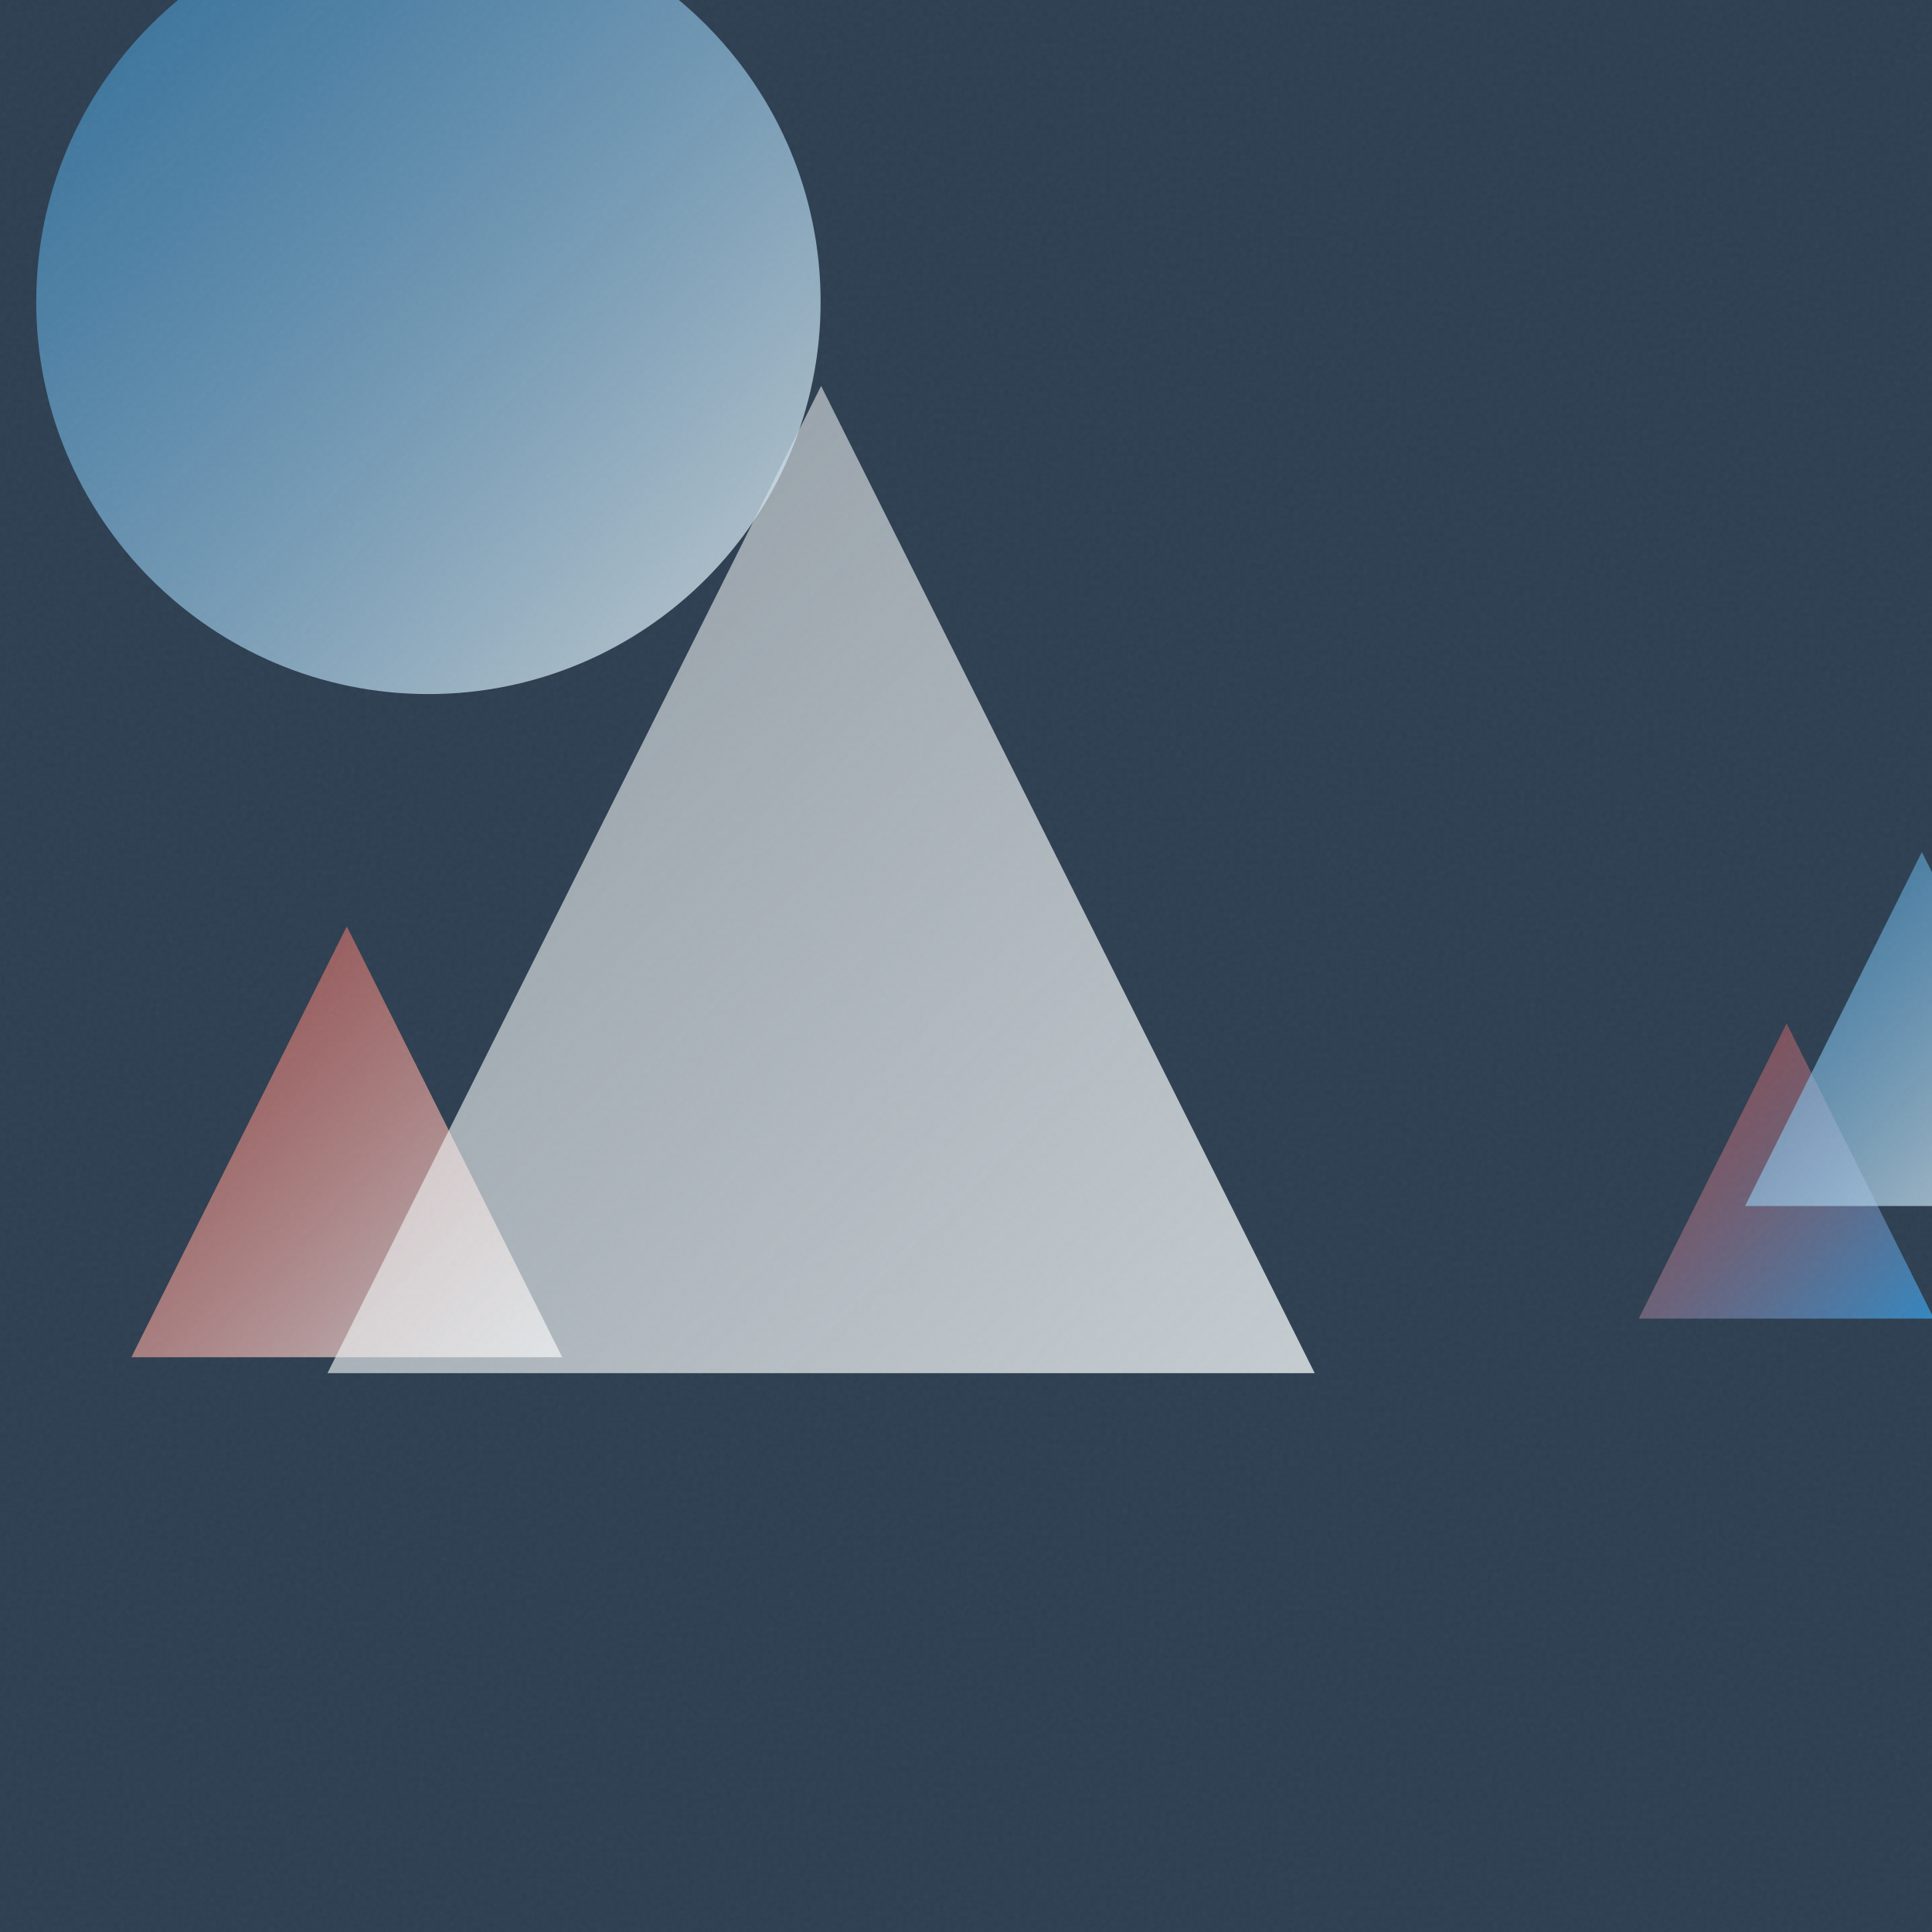
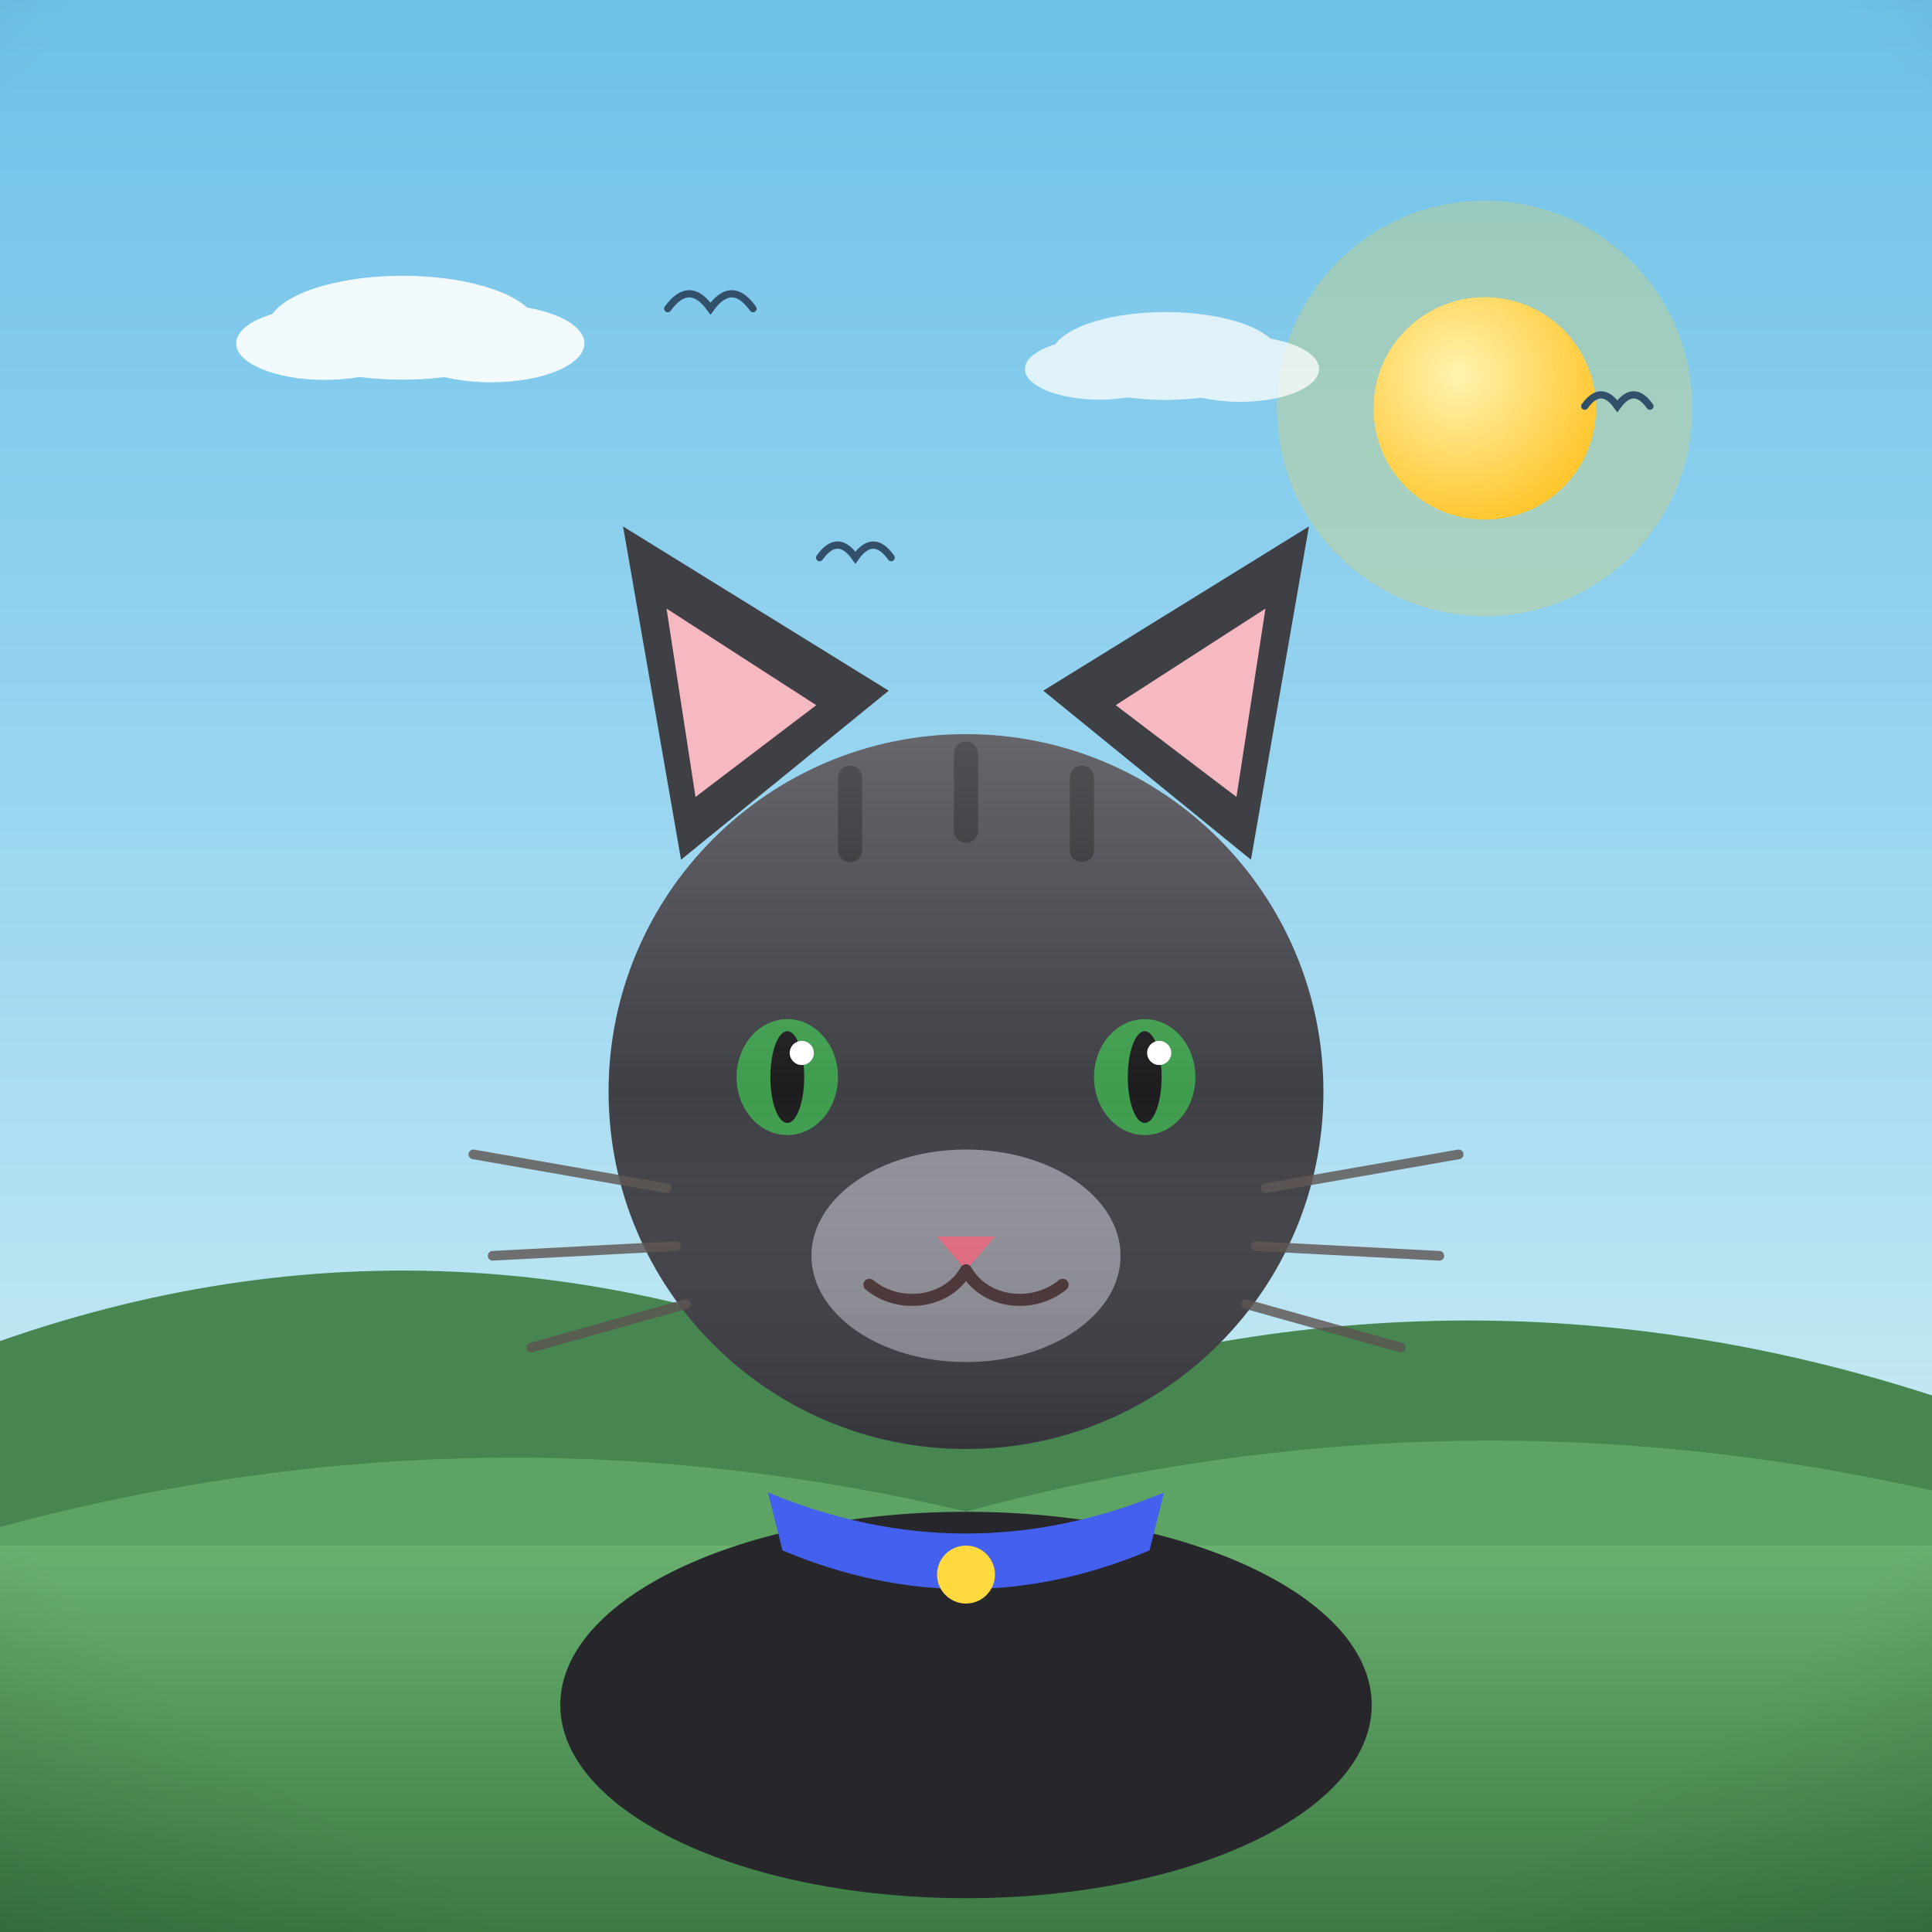
- <svg xmlns="http://www.w3.org/2000/svg" viewBox="0 0 400 400">
+ <svg xmlns="http://www.w3.org/2000/svg" viewBox="0 0 800 800">
  <defs>
-     <linearGradient id="g0" x1="339.3" y1="211.9" x2="400.4" y2="273.0" gradientUnits="userSpaceOnUse">
-       <stop offset="0" stop-color="#E74C3C" stop-opacity="0.5" />
-       <stop offset="1" stop-color="#3498DB" stop-opacity="0.8" />
+     <linearGradient id="sky" x1="0" y1="0" x2="0" y2="1">
+       <stop offset="0" stop-color="#6ec1e8" />
+       <stop offset="0.55" stop-color="#a8dcf2" />
+       <stop offset="1" stop-color="#eafaf1" />
    </linearGradient>
-     <linearGradient id="g1" x1="27.2" y1="191.8" x2="116.4" y2="281.0" gradientUnits="userSpaceOnUse">
-       <stop offset="0" stop-color="#E74C3C" stop-opacity="0.5" />
-       <stop offset="1" stop-color="#ECF0F1" stop-opacity="0.8" />
+     <radialGradient id="sunG" cx="0.38" cy="0.35" r="0.9">
+       <stop offset="0" stop-color="#fff3b0" />
+       <stop offset="1" stop-color="#ffb703" />
+     </radialGradient>
+     <linearGradient id="ground" x1="0" y1="0" x2="0" y2="1">
+       <stop offset="0" stop-color="#69b06f" />
+       <stop offset="1" stop-color="#3c7a44" />
    </linearGradient>
-     <linearGradient id="g2" x1="67.8" y1="79.9" x2="272.2" y2="284.3" gradientUnits="userSpaceOnUse">
-       <stop offset="0" stop-color="#ECF0F1" stop-opacity="0.5" />
-       <stop offset="1" stop-color="#ECF0F1" stop-opacity="0.8" />
+     <linearGradient id="sea" x1="0" y1="0" x2="0" y2="1">
+       <stop offset="0" stop-color="#3d9bc4" />
+       <stop offset="1" stop-color="#1668a0" />
    </linearGradient>
-     <linearGradient id="g3" x1="361.3" y1="176.4" x2="434.5" y2="249.7" gradientUnits="userSpaceOnUse">
-       <stop offset="0" stop-color="#3498DB" stop-opacity="0.5" />
-       <stop offset="1" stop-color="#ECF0F1" stop-opacity="0.8" />
+     <linearGradient id="shade" x1="0" y1="0" x2="0" y2="1">
+       <stop offset="0" stop-color="#ffffff" stop-opacity="0.20" />
+       <stop offset="0.5" stop-color="#ffffff" stop-opacity="0" />
+       <stop offset="1" stop-color="#000000" stop-opacity="0.16" />
    </linearGradient>
-     <linearGradient id="g4" x1="7.5" y1="-18.7" x2="169.9" y2="143.7" gradientUnits="userSpaceOnUse">
-       <stop offset="0" stop-color="#3498DB" stop-opacity="0.5" />
-       <stop offset="1" stop-color="#ECF0F1" stop-opacity="0.8" />
-     </linearGradient>
-     <filter id="n">
-       <feTurbulence type="fractalNoise" baseFrequency="0.9" numOctaves="2" stitchTiles="stitch" />
-       <feColorMatrix type="saturate" values="0" />
-     </filter>
+     <radialGradient id="vig" cx="0.5" cy="0.42" r="0.85">
+       <stop offset="0.72" stop-color="#000000" stop-opacity="0" />
+       <stop offset="1" stop-color="#000000" stop-opacity="0.20" />
+     </radialGradient>
  </defs>
-   <rect width="400" height="400" fill="#2C3E50" />
-   <path d="M 369.9 211.9 L 400.4 273.0 L 339.3 273.0 Z" fill="url(#g0)" />
-   <path d="M 71.8 191.8 L 116.4 281.0 L 27.2 281.0 Z" fill="url(#g1)" />
-   <path d="M 170.0 79.9 L 272.2 284.3 L 67.8 284.3 Z" fill="url(#g2)" />
-   <path d="M 397.9 176.4 L 434.5 249.7 L 361.3 249.7 Z" fill="url(#g3)" />
-   <circle cx="88.7" cy="62.5" r="81.2" fill="url(#g4)" />
-   <rect width="400" height="400" filter="url(#n)" opacity="0.05" />
+   <rect width="800" height="800" fill="url(#sky)" />
+   <circle cx="614.8" cy="169.1" r="86" fill="#ffd93d" opacity="0.25" />
+   <circle cx="614.8" cy="169.1" r="46" fill="#ffd93d" />
+   <circle cx="614.8" cy="169.1" r="46" fill="url(#sunG)" />
+   <g fill="#ffffff" opacity="0.9">
+     <ellipse cx="166.7" cy="135.7" rx="55.9" ry="21.5" />
+     <ellipse cx="134.4" cy="142.2" rx="36.6" ry="15.1" />
+     <ellipse cx="203.3" cy="142.2" rx="38.7" ry="16.1" />
+   </g>
+   <g fill="#ffffff" opacity="0.75">
+     <ellipse cx="482.6" cy="147.4" rx="47.3" ry="18.2" />
+     <ellipse cx="455.3" cy="152.8" rx="30.9" ry="12.7" />
+     <ellipse cx="513.5" cy="152.8" rx="32.7" ry="13.6" />
+   </g>
+   <path d="M0 684 L0 555.3 Q 200 485.3 400 583.2 Q 600 513.2 800 577.8 L800 684 Z" fill="#478551" />
+   <path d="M0 730 L0 632.3 Q 200 578.3 400 625.9 Q 600 571.9 800 617.2 L800 730 Z" fill="#5da464" />
+   <rect y="640" width="800" height="160" fill="url(#ground)" />
+   <path d="M 656.2 168.2 Q 663 158.8 669.7 168.2 Q 676.5 158.8 683.2 168.2" fill="none" stroke="#33506b" stroke-width="3" stroke-linecap="round" />
+   <path d="M 339.4 230.9 Q 346.8 220.5 354.2 230.9 Q 361.6 220.5 369 230.9" fill="none" stroke="#33506b" stroke-width="3" stroke-linecap="round" />
+   <path d="M 276.5 127.8 Q 285.4 115.5 294.2 127.8 Q 303 115.5 311.8 127.8" fill="none" stroke="#33506b" stroke-width="3" stroke-linecap="round" />
+   <g transform="translate(400 0) scale(1 1) translate(-400 0)">
+     <ellipse cx="400" cy="706" rx="168" ry="80" fill="#26262b" />
+     <path d="M282 356 L258 218 L368 286 Z" fill="#3f3f46" />
+     <path d="M518 356 L542 218 L432 286 Z" fill="#3f3f46" />
+     <path d="M288 330 L276 252 L338 292 Z" fill="#f6b8c1" />
+     <path d="M512 330 L524 252 L462 292 Z" fill="#f6b8c1" />
+     <circle cx="400" cy="452" r="148" fill="#3f3f46" />
+     <path d="M352 322 L352 352 M400 312 L400 344 M448 322 L448 352" stroke="#26262b" stroke-width="10" stroke-linecap="round" />
+     <ellipse cx="400" cy="520" rx="64" ry="44" fill="#8f8f99" />
+     <ellipse cx="326" cy="446" rx="21" ry="24" fill="#3f9d4e" />
+     <ellipse cx="474" cy="446" rx="21" ry="24" fill="#3f9d4e" />
+     <ellipse cx="326" cy="446" rx="7" ry="19" fill="#1d1d1f" />
+     <ellipse cx="474" cy="446" rx="7" ry="19" fill="#1d1d1f" />
+     <circle cx="332" cy="436" r="5" fill="#ffffff" />
+     <circle cx="480" cy="436" r="5" fill="#ffffff" />
+     <path d="M388 512 L412 512 L400 526 Z" fill="#e56b81" />
+     <path d="M400 526 C 392 540 372 542 360 532 M400 526 C 408 540 428 542 440 532" stroke="#4a3436" stroke-width="5" fill="none" stroke-linecap="round" />
+     <g stroke="#5b5350" stroke-width="4" stroke-linecap="round" opacity="0.8">
+       <path d="M276 492 L196 478 M280 516 L204 520 M284 540 L220 558 M524 492 L604 478 M520 516 L596 520 M516 540 L580 558" />
+     </g>
+     <circle cx="400" cy="452" r="148" fill="url(#shade)" />
+     <path d="M318 618 Q 400 652 482 618 L 476 642 Q 400 674 324 642 Z" fill="#4361ee" />
+     <circle cx="400" cy="652" r="12" fill="#ffd93d" />
+   </g>
+   <rect width="800" height="800" fill="url(#vig)" />
</svg>
